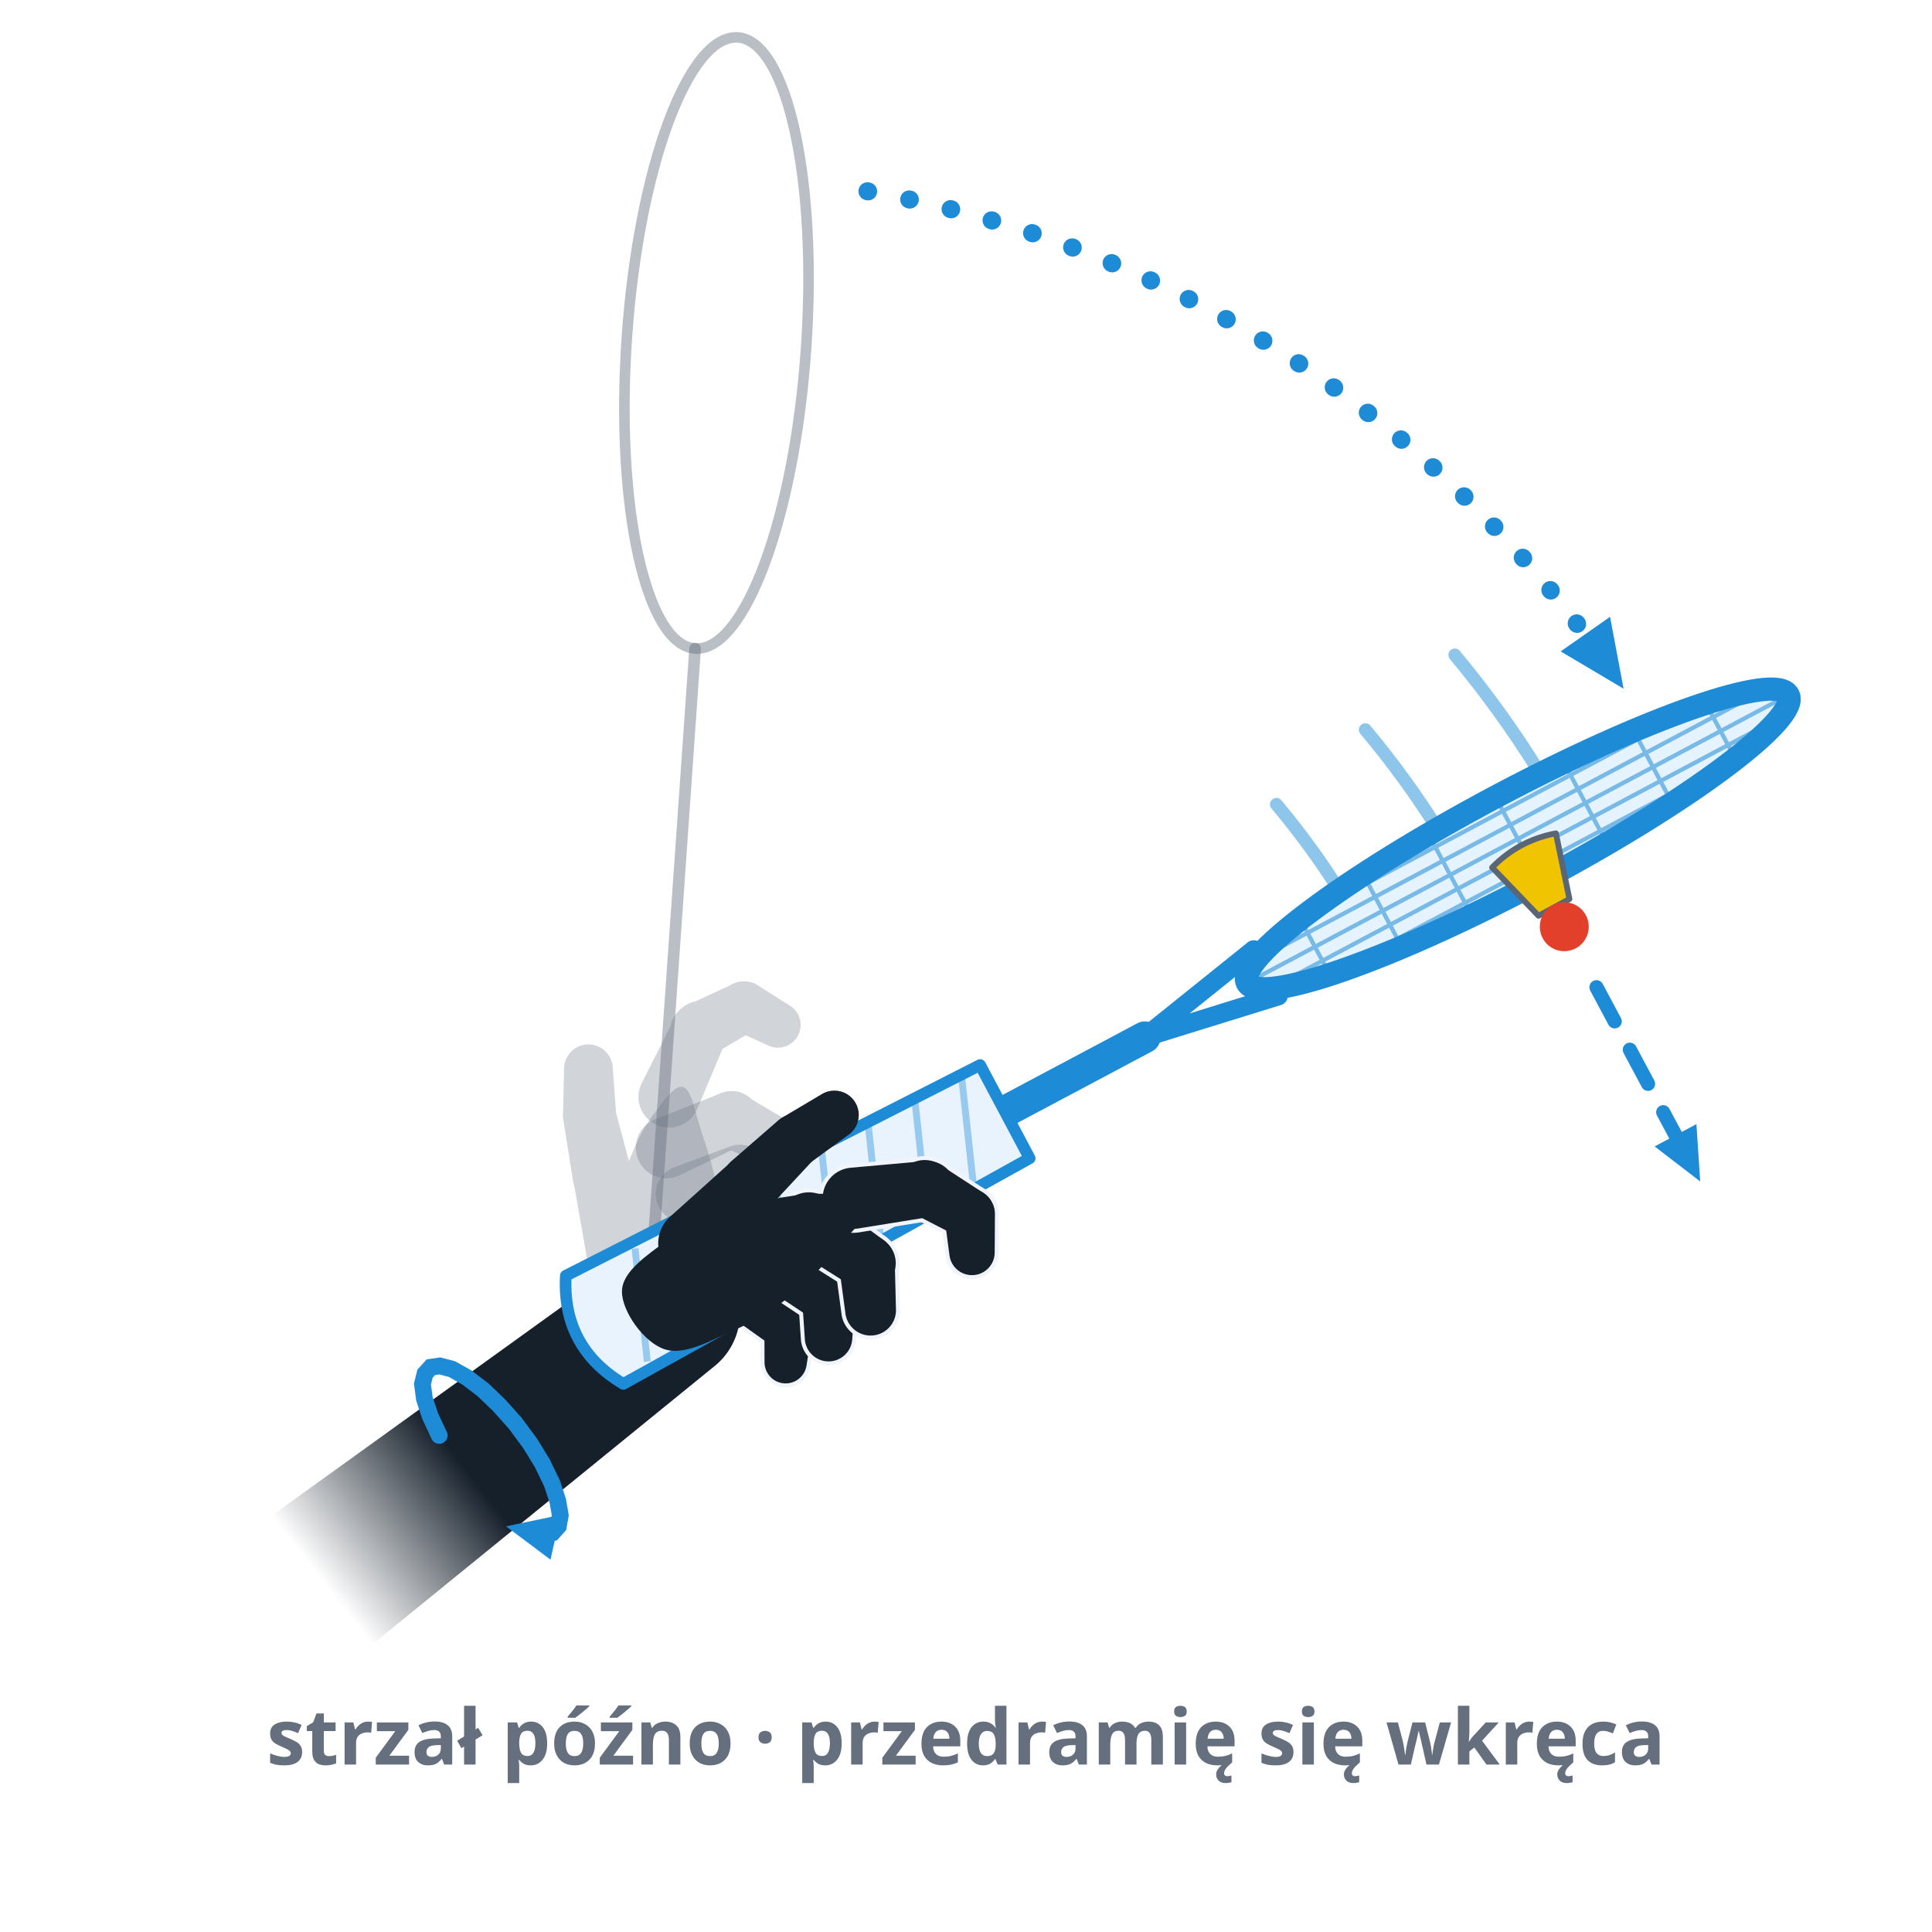
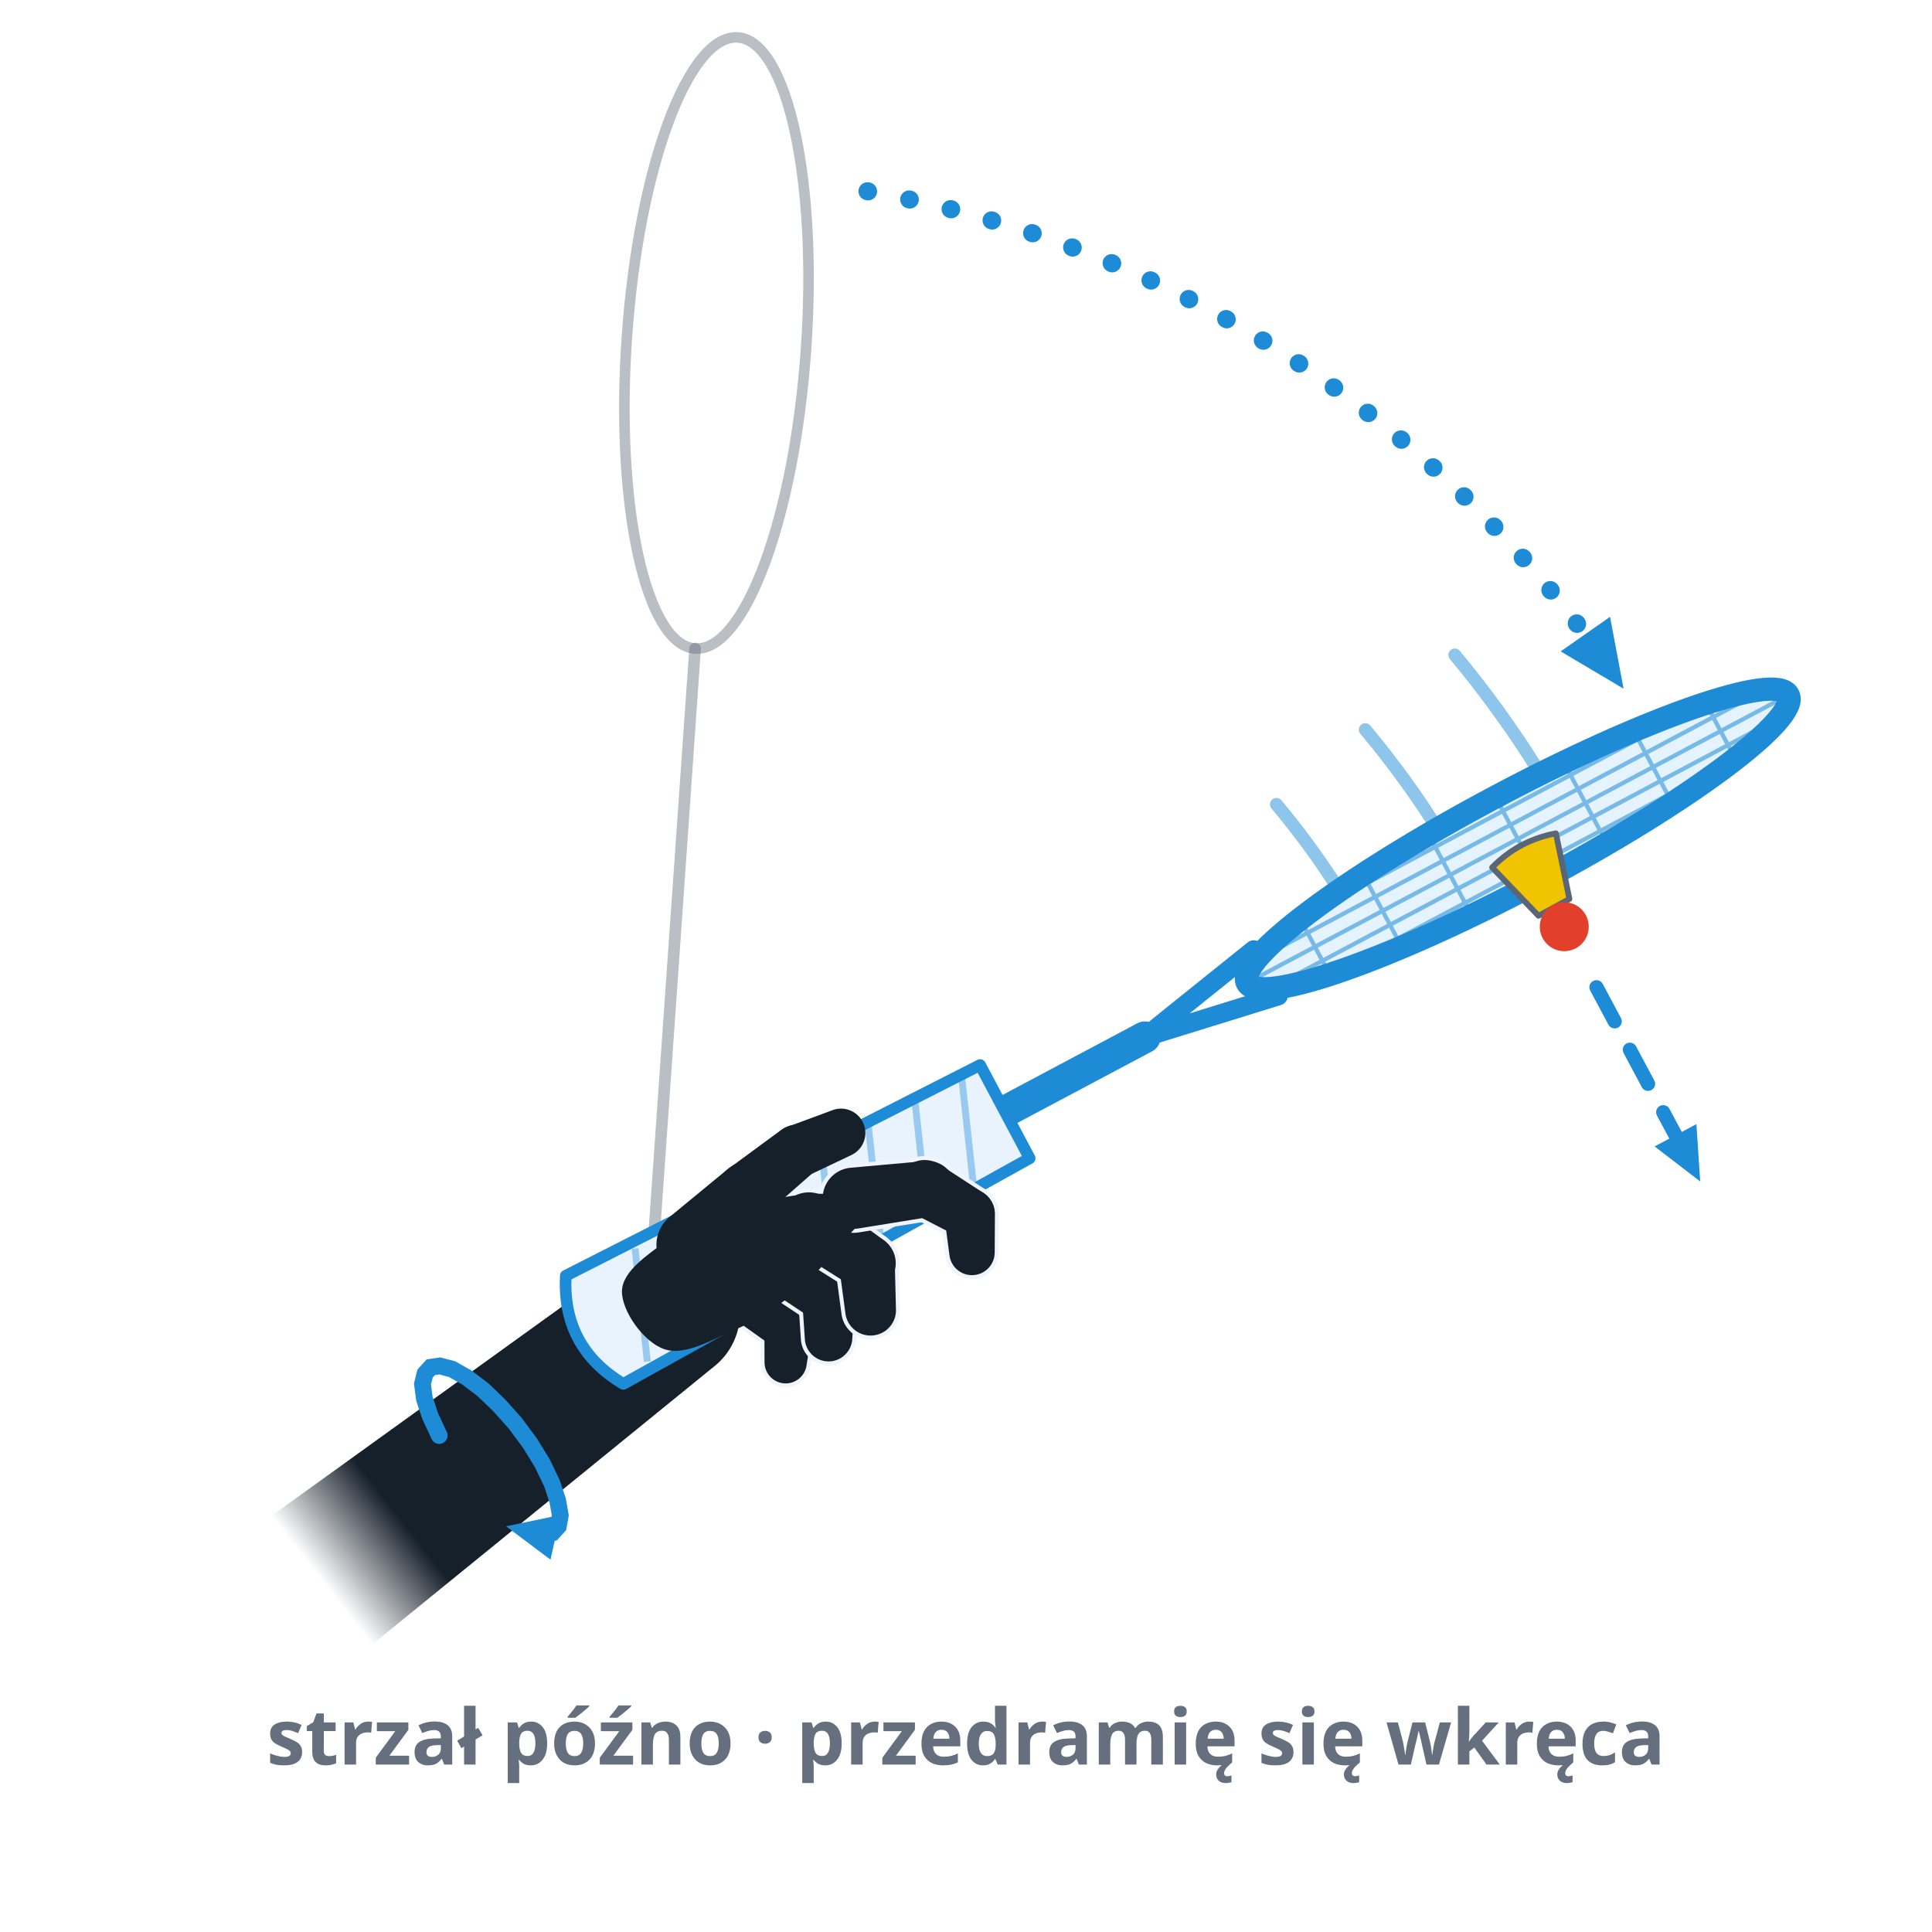
<svg xmlns="http://www.w3.org/2000/svg" viewBox="0 0 300 300" role="img" data-quelle="figuren" aria-label="Ruch nadgarstka w zbliżeniu: blado zamach z odchylonym nadgarstkiem, wyraźnie moment uderzenia. Przedramię się wkręciło, nadgarstek strzelił do przodu, a speeder odlatuje.">
  <style>
    .s-k{fill:var(--tinte,#16202b)}
-     .s-gk{fill:var(--tinte-3,#656f7e);opacity:.3}
    .s-rf{fill:var(--primaer,#38a4f1);opacity:.14}
    .s-rs{fill:none;stroke:var(--primaer-dunkel,#1e8bd6);stroke-width:.8;opacity:.55}
    .s-gr{fill:none;stroke:var(--tinte-3,#656f7e);stroke-width:2;opacity:.45}
    .s-gsch{fill:none;stroke:var(--tinte-3,#656f7e);stroke-width:2.2;opacity:.45;stroke-linecap:round}
    .s-korb{fill:var(--speeder-korb,#f0c400);stroke:var(--tinte-2,#5a6675);stroke-width:.9;stroke-linejoin:round}
    .s-kappe{fill:var(--speeder-kappe,#e2402a)}
    .s-bahn{fill:none;stroke:var(--primaer-dunkel,#1e8bd6);stroke-width:2.8;stroke-dasharray:.1 6.5;stroke-linecap:round}
    .s-bahn2{fill:none;stroke:var(--primaer-dunkel,#1e8bd6);stroke-width:2.2;stroke-dasharray:6 5;stroke-linecap:round}
    .s-mk{fill:var(--primaer-dunkel,#1e8bd6)}
    .s-griff{fill:var(--primaer-weich,#e8f3fe);stroke:var(--primaer-dunkel,#1e8bd6);stroke-width:2.2;stroke-linejoin:round}
    .s-band{fill:none;stroke:var(--primaer-dunkel,#1e8bd6);stroke-width:1.3;opacity:.4}
    .s-rr2{fill:none;stroke:var(--primaer-dunkel,#1e8bd6);stroke-width:4.4}
    .s-rh2{fill:none;stroke:var(--primaer-dunkel,#1e8bd6);stroke-width:3.6;stroke-linecap:round;stroke-linejoin:round}
    .s-rsch2{fill:none;stroke:var(--primaer-dunkel,#1e8bd6);stroke-width:6;stroke-linecap:round}
    .s-rot{fill:none;stroke:var(--primaer-dunkel,#1e8bd6);stroke-width:2.6;stroke-linecap:round}
    .s-x3{fill:var(--flaeche-2,#f1f5fb);stroke:var(--flaeche-2,#f1f5fb);stroke-width:1.5;stroke-linejoin:round}
    .s-tempo{fill:none;stroke:var(--primaer-dunkel,#1e8bd6);stroke-width:2;stroke-linecap:round;opacity:.5}
    .s-ag0{stop-color:var(--tinte,#16202b);stop-opacity:1}
    .s-ag1{stop-color:var(--tinte,#16202b);stop-opacity:0}
    .st{fill:var(--tinte-3,#656f7e);font:600 12px/1 system-ui,sans-serif;text-anchor:middle}
  </style>
  <defs>
    <linearGradient id="u009" gradientUnits="userSpaceOnUse" x1="-92" y1="11" x2="-126" y2="17">
      <stop offset="0" class="s-ag0" />
+       <stop offset="0.45" class="s-ag0" />
      <stop offset="1" class="s-ag1" />
    </linearGradient>
    <marker id="p009" viewBox="0 0 10 10" markerWidth="4.4" markerHeight="4.4" refX="5" refY="5" orient="auto">
      <path d="M1,1.2 L9.4,5 L1,8.8 Z" class="s-mk" />
    </marker>
    <marker id="p009b" viewBox="0 0 10 10" markerWidth="3.6" markerHeight="3.6" refX="5" refY="5" orient="auto">
      <path d="M1,1.2 L9.4,5 L1,8.8 Z" class="s-mk" />
    </marker>
  </defs>
  <g transform="translate(104 204) rotate(-86) scale(0.82) translate(44 -4)">
    <path class="s-gsch" d="M-58,0 L82,0" />
    <ellipse class="s-gr" cx="140" cy="0" rx="58" ry="17" />
-     <g class="s-gk">
-       <path d="M-33.4,11.2L-29.5,19A4.5,4.5 0 0 0 -21.3,15.4L-24.4,7.2A4.9,4.9 0 1 0 -33.4,11.2Z" />
-       <path d="M-29.5,14.9L-32.5,20.6A4,4 0 0 0 -25.8,24.9L-21.9,19.7A4.5,4.5 0 1 0 -29.5,14.9Z" />
-     </g>
-     <g class="s-gk">
-       <path d="M-25.7,8.1L-20.4,17.9A5,5 0 0 0 -11.5,13.4L-16.1,3.3A5.4,5.4 0 1 0 -25.7,8.1Z" />
-       <path d="M-20.6,13.4L-23.6,20.1A4.5,4.5 0 0 0 -15.7,24.4L-11.8,18.2A5,5 0 1 0 -20.6,13.4Z" />
-     </g>
-     <g class="s-gk">
-       <path d="M-17.5,4.4L-11.1,15.6A5.3,5.3 0 0 0 -1.7,10.7L-7.3,-1A5.8,5.8 0 1 0 -17.5,4.4Z" />
-       <path d="M-11.5,11.2L-14.5,19.3A4.8,4.8 0 0 0 -5.7,23.2L-1.8,15.4A5.3,5.3 0 1 0 -11.5,11.2Z" />
-     </g>
-     <g class="s-gk">
-       <path d="M-4.9,6.5L8.3,11A5.3,5.3 0 0 0 12.1,1.1L-0.7,-4.3A5.8,5.8 0 1 0 -4.9,6.5Z" />
-       <path d="M5.7,9L11.1,16.8A4.8,4.8 0 0 0 19.2,11.7L14.6,3.4A5.3,5.3 0 1 0 5.7,9Z" />
-       <path d="M10.5,12.3L8,19A4.3,4.3 0 0 0 15.8,22.6L19.2,16.3A4.8,4.8 0 1 0 10.5,12.3Z" />
-     </g>
-     <g class="s-gk">
-       <path d="M-50,-4C-48.2,-7.3 -42.6,-7.8 -38,-8.5C-33.4,-9.2 -29.2,-8.5 -25,-8C-20.8,-7.4 -18.3,-6.6 -15,-5.5C-11.7,-4.4 -9.6,-3.6 -7,-2C-4.4,-0.3 -0.6,1.8 -1,3.5C-1.4,5.2 -5.3,6 -9,7.5C-12.7,9 -16.4,10.6 -21,11.5C-25.6,12.4 -29,12.9 -34,12.5C-38.9,12.1 -45.1,12.5 -48,9.5C-50.9,6.5 -51.8,-0.7 -50,-4Z" />
-       <path d="M-31.4,0.8L-16.8,-5.3A5.6,5.6 0 0 0 -20.4,-15.9L-35.7,-12.1A6.8,6.8 0 1 0 -31.4,0.8Z" />
-       <path d="M-17.2,-5.2L-5.9,-9.1A5,5 0 0 0 -8.6,-18.7L-20.3,-16A5.6,5.6 0 1 0 -17.2,-5.2Z" />
-       <path d="M-6.8,-8.8L1.6,-10A4.6,4.6 0 0 0 0.8,-19.2L-7.7,-18.8A5,5 0 1 0 -6.8,-8.8Z" />
-     </g>
  </g>
  <path class="s-bahn" d="M134.7,29.7 A177,177 0 0 1 249,102.5" marker-end="url(#p009)" />
  <path class="s-tempo" d="M225.9,101.7 A159.1,159.1 0 0 1 238.9,119.7M212,113.3 A141,141 0 0 1 223.6,129.3M198.2,124.9 A123,123 0 0 1 208.3,138.8" />
  <g transform="translate(104 204) rotate(-28) scale(0.82) translate(44 -4)">
    <path fill="url(#u009)" d="M-45.8,-8.9L-130.1,2.6A15.5,15.5 0 1 0 -125,33.2L-41.5,16.8A13,13 0 0 0 -45.8,-8.9Z" />
    <ellipse class="s-rf" cx="140" cy="0" rx="58" ry="9" />
    <path class="s-rs" d="M98.5,-6L181.5,-6M87.5,-3L192.5,-3M84.3,0L195.7,0M87.5,3L192.5,3M98.5,6L181.5,6M96.5,-5.6L96.5,5.6M111,-7.3L111,7.3M125.5,-8.2L125.5,8.2M140,-8.5L140,8.5M154.5,-8.2L154.5,8.2M169,-7.3L169,7.3M183.5,-5.6L183.5,5.6" />
    <ellipse class="s-rr2" cx="140" cy="0" rx="58" ry="9" />
    <path class="s-rh2" d="M60,0 L86,-4.95 M60,0 L86,4.95" />
    <path class="s-rsch2" d="M30,0 L60,0" />
    <path class="s-griff" d="M-58,-11.6 L30,-10 L30,10 L-58,11.6 Q-65,0 -58,-11.6Z" />
    <path class="s-band" d="M-52,10L-44,-10M-42,10L-34,-10M-32,10L-24,-10M-22,10L-14,-10M-12,10L-4,-10M-2,10L6,-10M8,10L16,-10M18,10L26,-10" />
    <g class="s-x3">
      <path d="M-33.4,11.2L-29.5,19A4.5,4.5 0 0 0 -21.3,15.4L-24.4,7.2A4.9,4.9 0 1 0 -33.4,11.2Z" />
      <path d="M-29.5,14.9L-32.5,20.6A4,4 0 0 0 -25.8,24.9L-21.9,19.7A4.5,4.5 0 1 0 -29.5,14.9Z" />
    </g>
    <g class="s-k">
      <path d="M-33.4,11.2L-29.5,19A4.5,4.5 0 0 0 -21.3,15.4L-24.4,7.2A4.9,4.9 0 1 0 -33.4,11.2Z" />
      <path d="M-29.5,14.9L-32.5,20.6A4,4 0 0 0 -25.8,24.9L-21.9,19.7A4.5,4.5 0 1 0 -29.5,14.9Z" />
    </g>
    <g class="s-x3">
      <path d="M-25.7,8.1L-20.4,17.9A5,5 0 0 0 -11.5,13.4L-16.1,3.3A5.4,5.4 0 1 0 -25.7,8.1Z" />
      <path d="M-20.6,13.4L-23.6,20.1A4.5,4.5 0 0 0 -15.7,24.4L-11.8,18.2A5,5 0 1 0 -20.6,13.4Z" />
    </g>
    <g class="s-k">
      <path d="M-25.7,8.1L-20.4,17.9A5,5 0 0 0 -11.5,13.4L-16.1,3.3A5.4,5.4 0 1 0 -25.7,8.1Z" />
      <path d="M-20.6,13.4L-23.6,20.1A4.5,4.5 0 0 0 -15.7,24.4L-11.8,18.2A5,5 0 1 0 -20.6,13.4Z" />
    </g>
    <g class="s-x3">
      <path d="M-17.5,4.4L-11.1,15.6A5.3,5.3 0 0 0 -1.7,10.7L-7.3,-1A5.8,5.8 0 1 0 -17.5,4.4Z" />
      <path d="M-11.5,11.2L-14.5,19.3A4.8,4.8 0 0 0 -5.7,23.2L-1.8,15.4A5.3,5.3 0 1 0 -11.5,11.2Z" />
    </g>
    <g class="s-k">
      <path d="M-17.5,4.4L-11.1,15.6A5.3,5.3 0 0 0 -1.7,10.7L-7.3,-1A5.8,5.8 0 1 0 -17.5,4.4Z" />
      <path d="M-11.5,11.2L-14.5,19.3A4.8,4.8 0 0 0 -5.7,23.2L-1.8,15.4A5.3,5.3 0 1 0 -11.5,11.2Z" />
    </g>
    <g class="s-x3">
      <path d="M-4.9,6.5L8.3,11A5.3,5.3 0 0 0 12.1,1.1L-0.7,-4.3A5.8,5.8 0 1 0 -4.9,6.5Z" />
      <path d="M5.7,9L11.1,16.8A4.8,4.8 0 0 0 19.2,11.7L14.6,3.4A5.3,5.3 0 1 0 5.7,9Z" />
      <path d="M10.5,12.3L8,19A4.3,4.3 0 0 0 15.8,22.6L19.2,16.3A4.8,4.8 0 1 0 10.5,12.3Z" />
    </g>
    <g class="s-k">
      <path d="M-4.9,6.5L8.3,11A5.3,5.3 0 0 0 12.1,1.1L-0.7,-4.3A5.8,5.8 0 1 0 -4.9,6.5Z" />
      <path d="M5.7,9L11.1,16.8A4.8,4.8 0 0 0 19.2,11.7L14.6,3.4A5.3,5.3 0 1 0 5.7,9Z" />
      <path d="M10.5,12.3L8,19A4.3,4.3 0 0 0 15.8,22.6L19.2,16.3A4.8,4.8 0 1 0 10.5,12.3Z" />
    </g>
    <g class="s-k">
      <path d="M-50,-4C-48.2,-7.3 -42.6,-7.8 -38,-8.5C-33.4,-9.2 -29.2,-8.5 -25,-8C-20.8,-7.4 -18.3,-6.6 -15,-5.5C-11.7,-4.4 -9.6,-3.6 -7,-2C-4.4,-0.3 -0.6,1.8 -1,3.5C-1.4,5.2 -5.3,6 -9,7.5C-12.7,9 -16.4,10.6 -21,11.5C-25.6,12.4 -29,12.9 -34,12.5C-38.9,12.1 -45.1,12.5 -48,9.5C-50.9,6.5 -51.8,-0.7 -50,-4Z" />
-       <path d="M-31.4,0.8L-16.8,-5.3A5.6,5.6 0 0 0 -20.4,-15.9L-35.7,-12.1A6.8,6.8 0 1 0 -31.4,0.8Z" />
-       <path d="M-17.2,-5.2L-5.9,-9.1A5,5 0 0 0 -8.6,-18.7L-20.3,-16A5.6,5.6 0 1 0 -17.2,-5.2Z" />
-       <path d="M-6.8,-8.8L1.6,-10A4.6,4.6 0 0 0 0.8,-19.2L-7.7,-18.8A5,5 0 1 0 -6.8,-8.8Z" />
+       <path d="M-31.6,0.8L-18,-4.4A5.6,5.6 0 0 0 -21.1,-15.1L-35.4,-12.2A6.8,6.8 0 1 0 -31.6,0.8Z" />
+       <path d="M-18.7,-4.2L-7.3,-6.9A5,5 0 0 0 -9.2,-16.8L-20.8,-15.1A5.6,5.6 0 1 0 -18.7,-4.2Z" />
+       <path d="M-8.7,-6.8L0.3,-6.4A4.6,4.6 0 0 0 1.1,-15.6L-7.8,-16.8A5,5 0 1 0 -8.7,-6.8Z" />
    </g>
  </g>
  <path class="s-rot" d="M68.2,222.9L66.8,219.9L65.9,217.2L65.6,214.9L66,213.3L66.9,212.3L68.3,212.1L70.2,212.6L72.5,213.9L75,215.8L77.5,218.2L80,221L82.3,224.1L84.2,227.2L85.7,230.3L86.6,233L87,235.3L86.7,237L85.8,238L84.4,238.3L82.6,237.9" marker-end="url(#p009b)" />
  <path class="s-bahn2" d="M247.9,153.3L262,179.7" marker-end="url(#p009)" />
  <path class="s-korb" d="M238.9,142.2L231.7,134.7Q235.8,130.5 241.6,129.4L243.7,139.6Z" />
  <path class="s-kappe" d="M239.1,143.9a3.8,3.8 0 1 0 7.6,0a3.8,3.8 0 1 0 -7.6,0Z" />
  <text class="st" x="150" y="274">strzał późno · przedramię się wkręca</text>
</svg>
